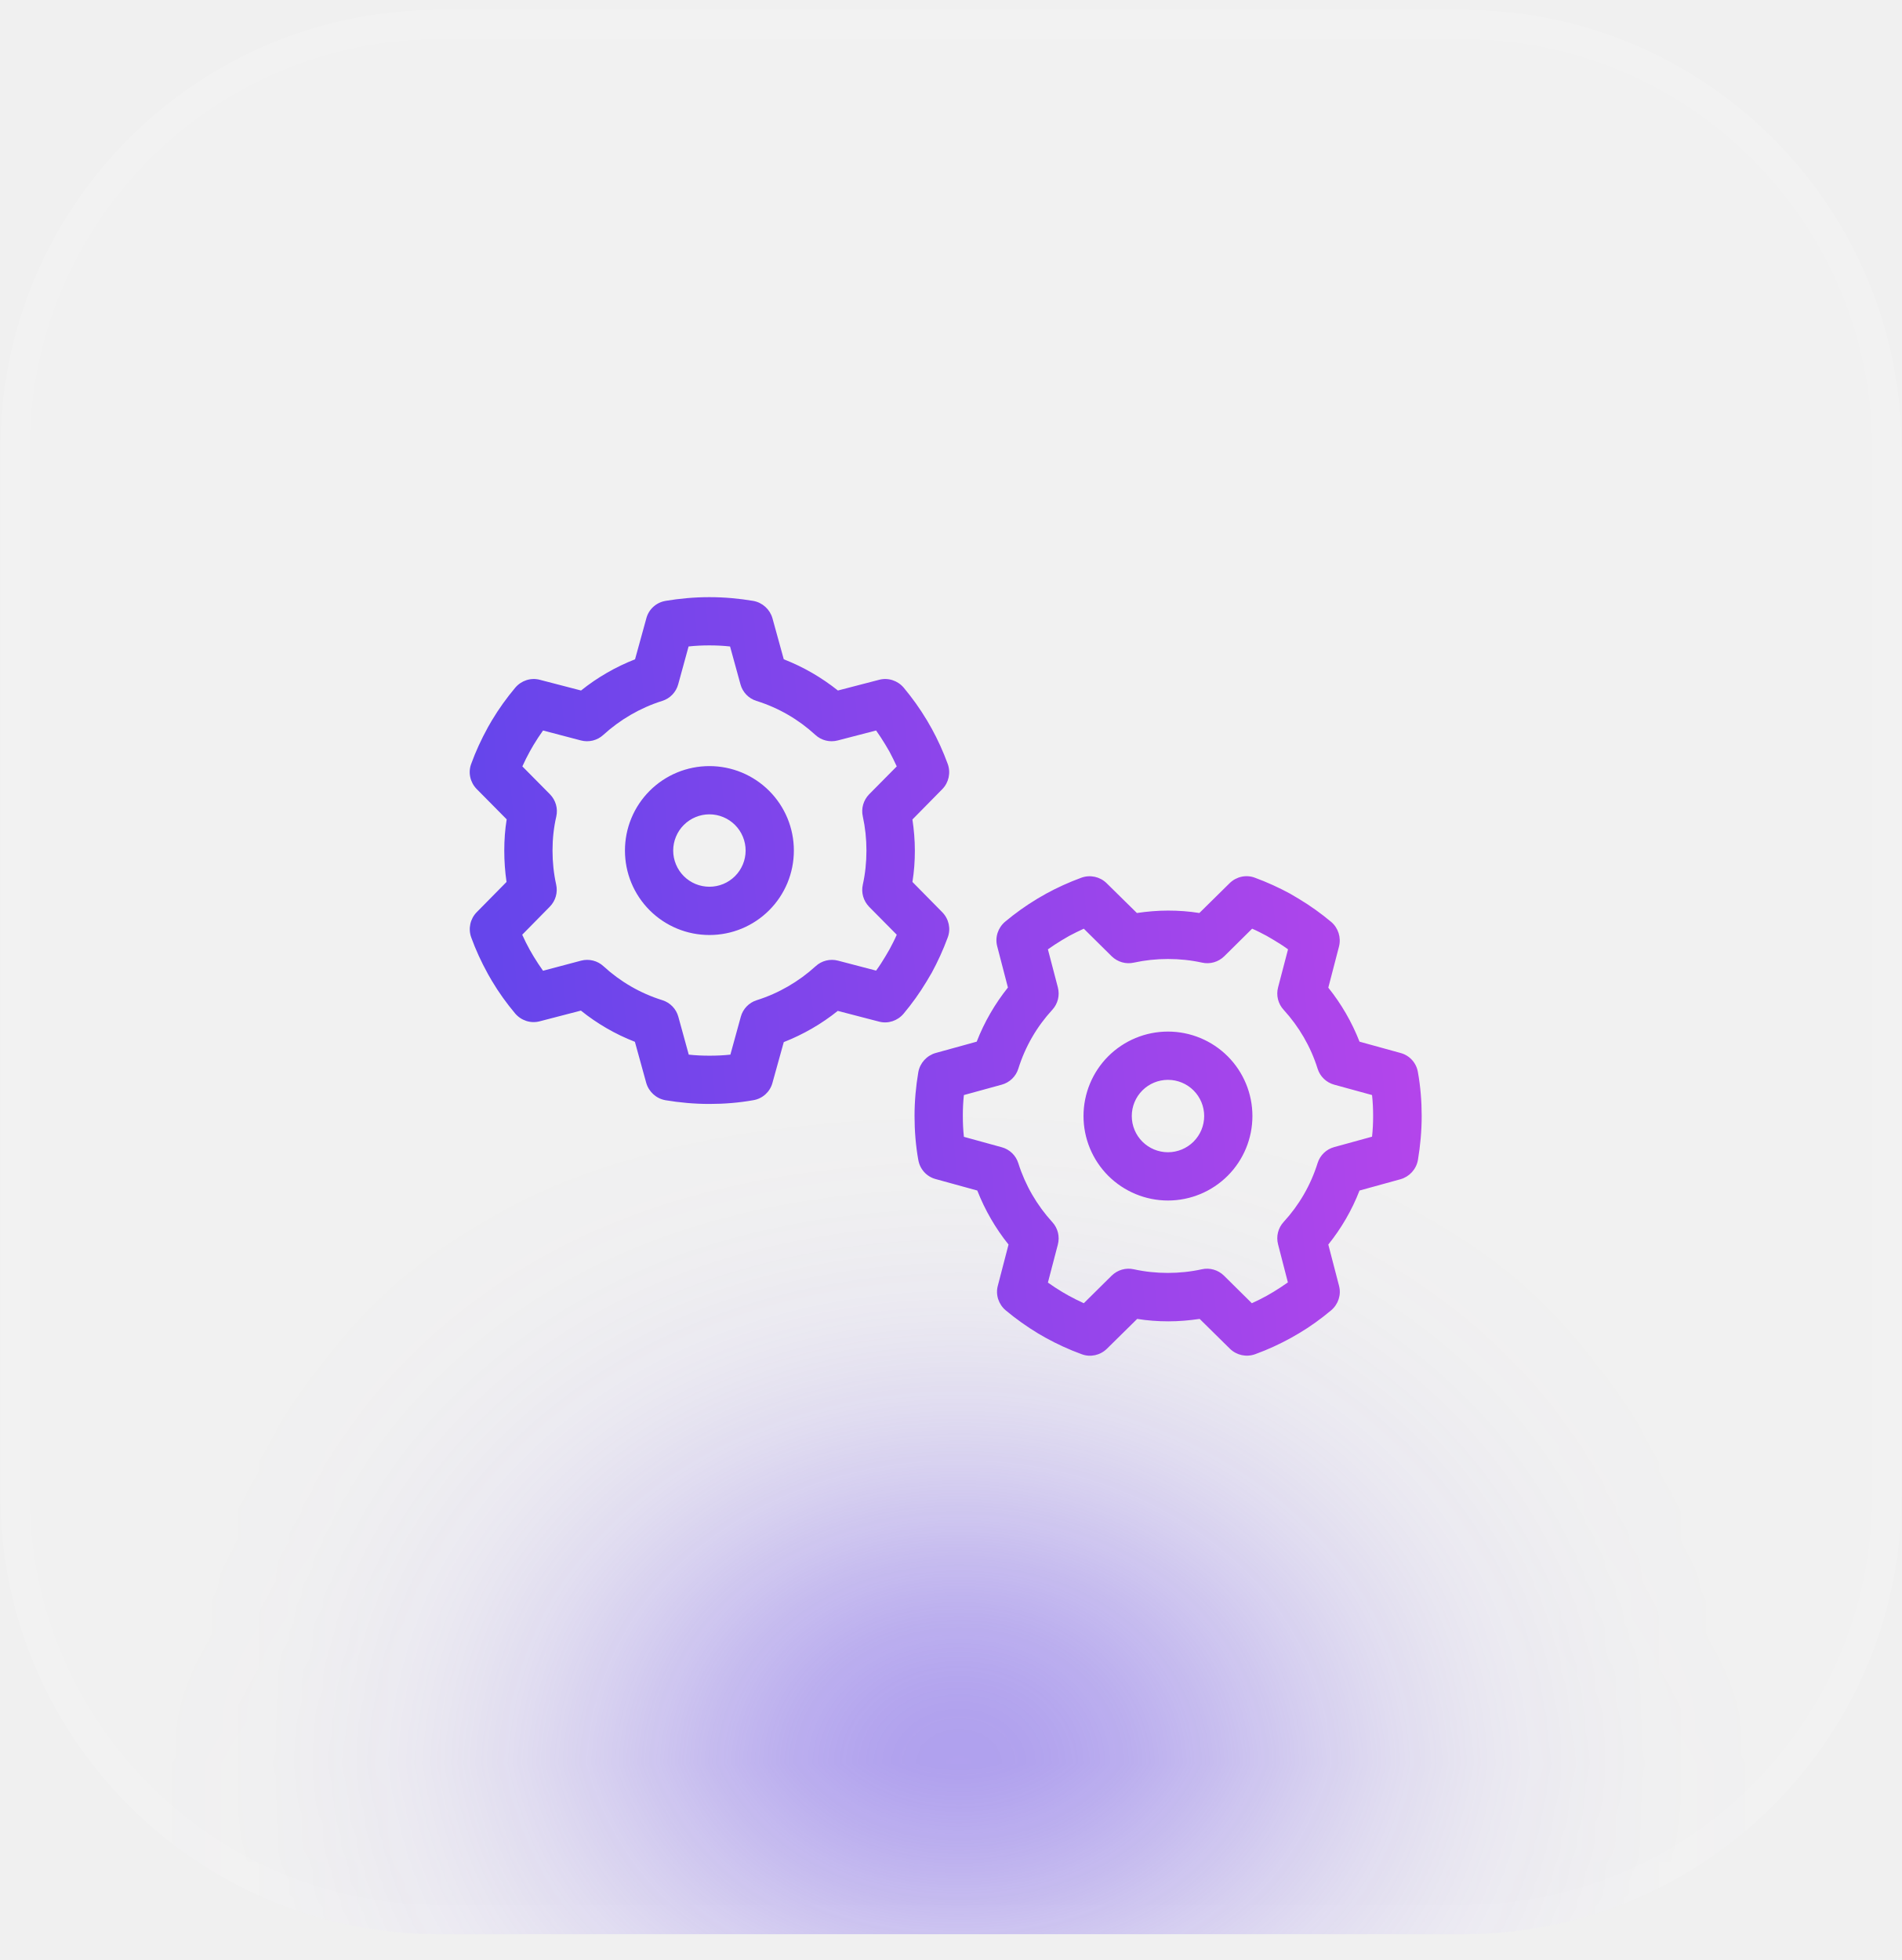
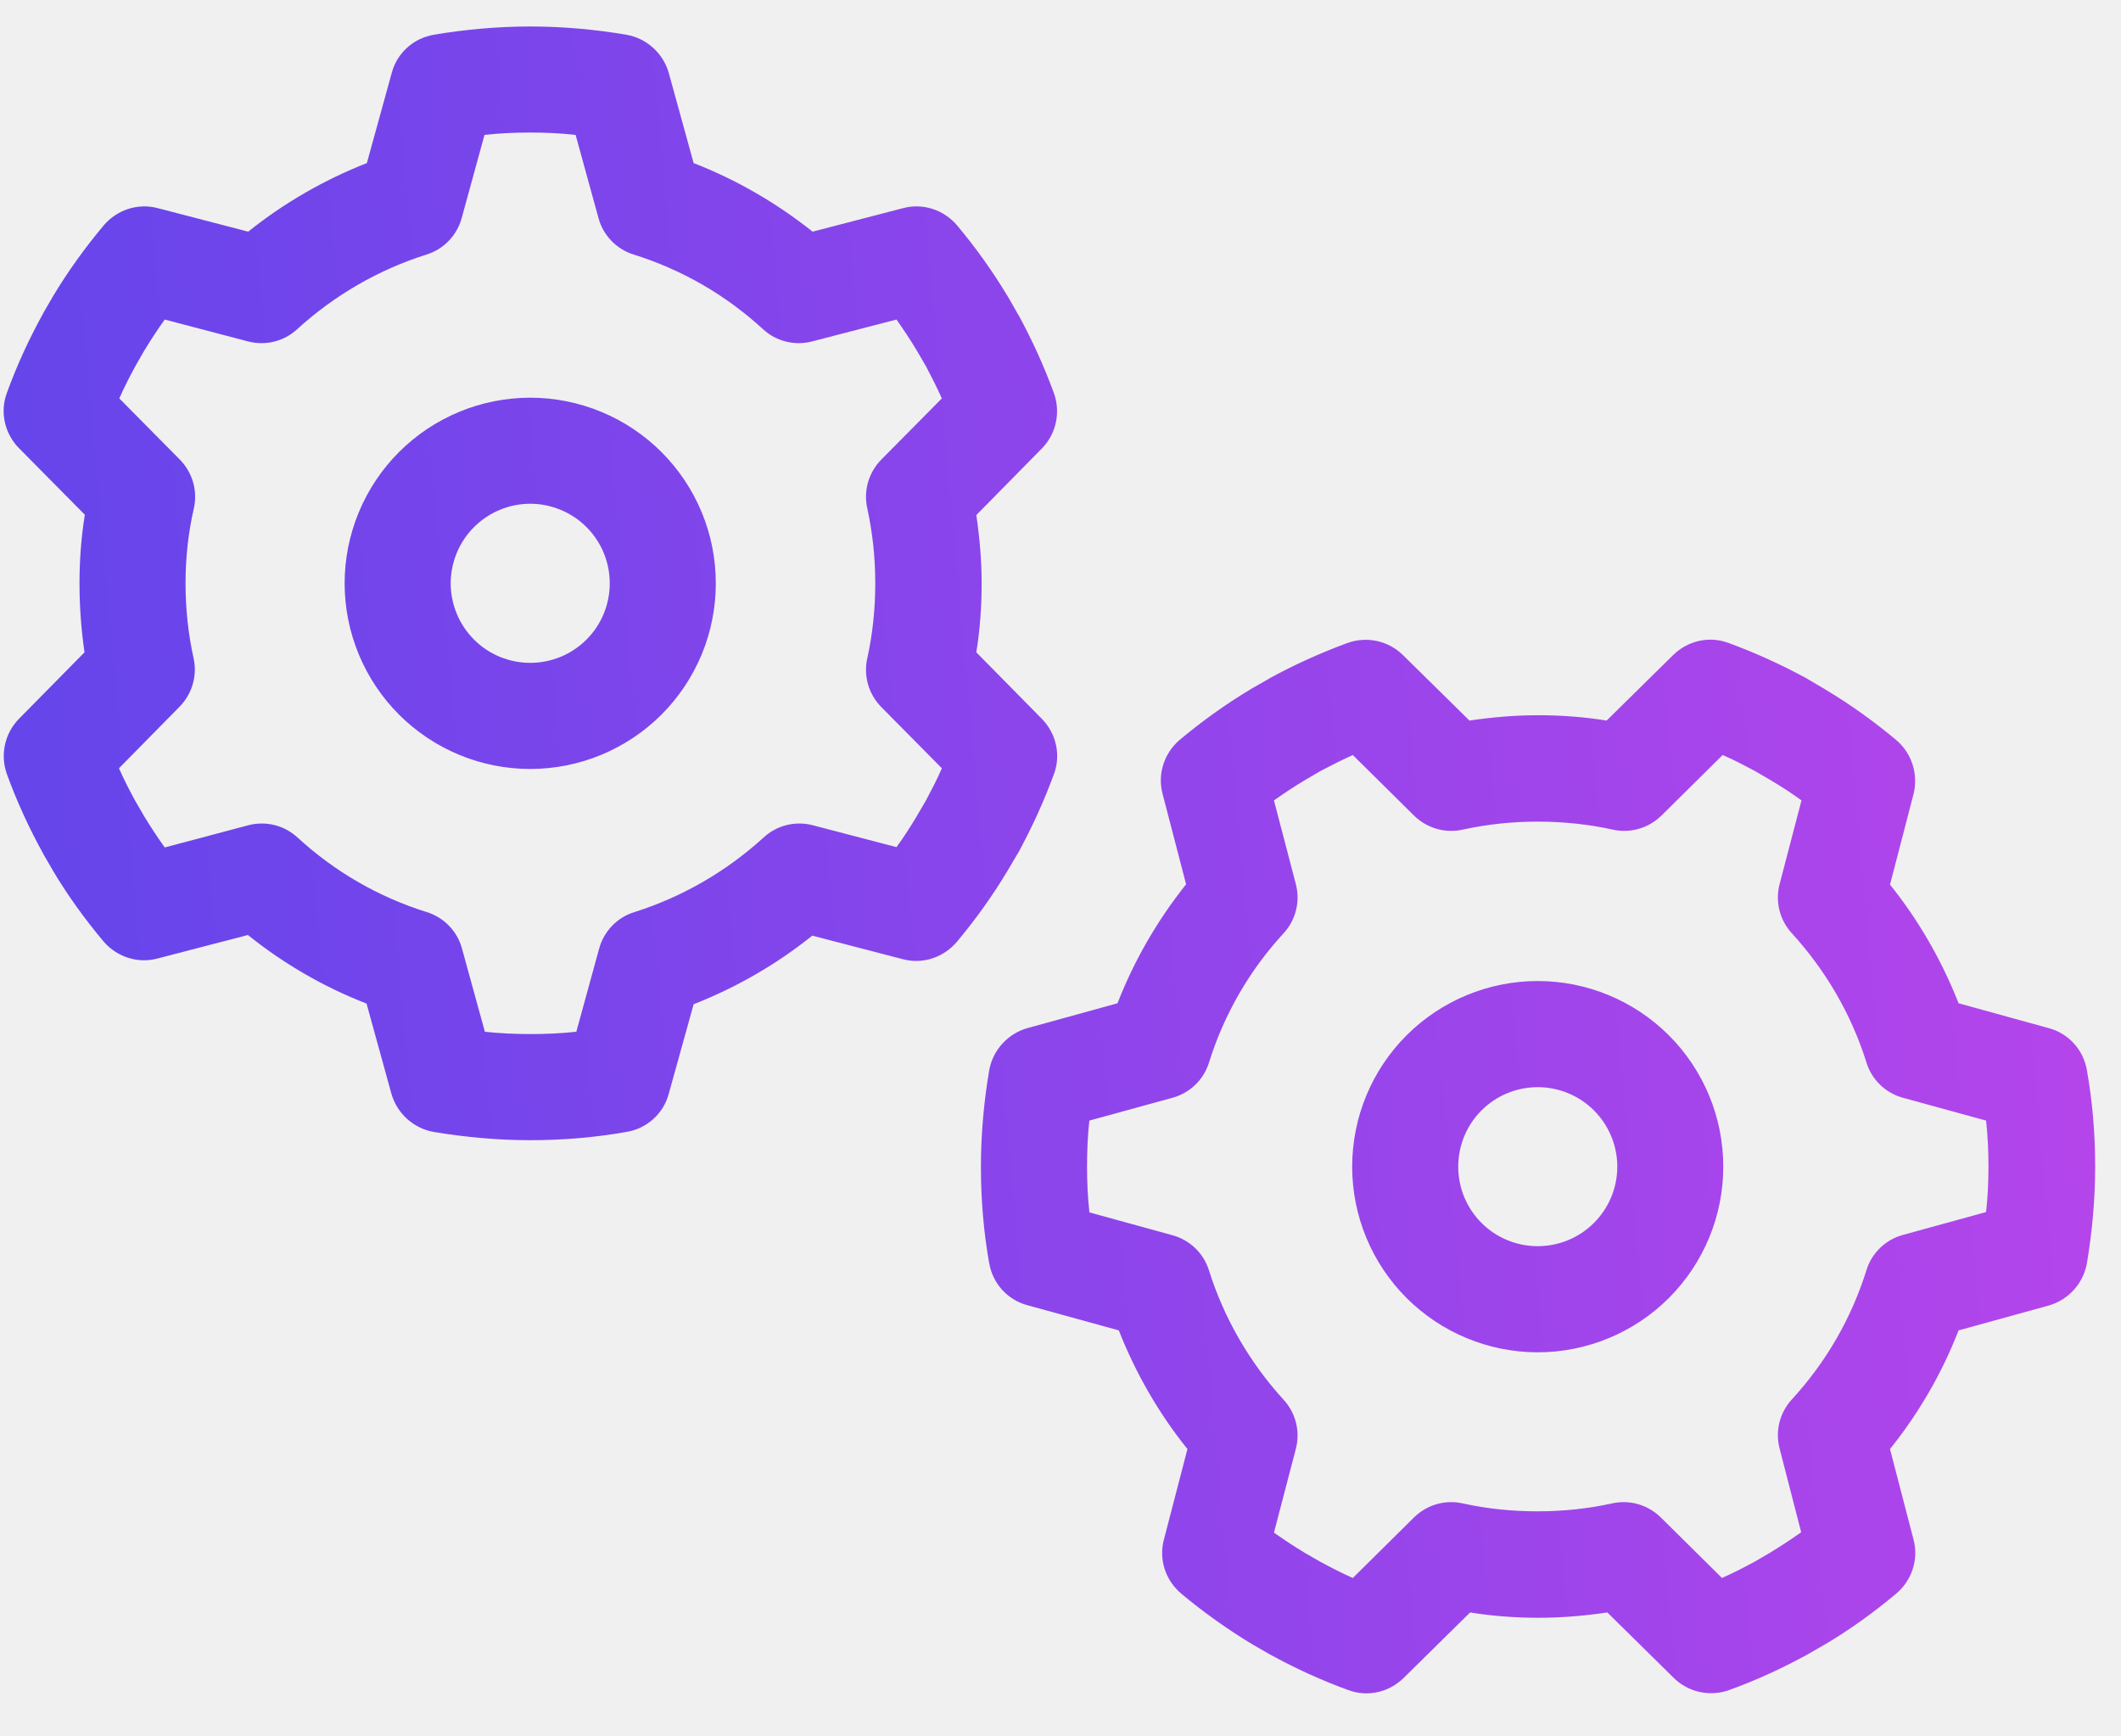
- <svg xmlns="http://www.w3.org/2000/svg" width="65" height="67" viewBox="0 0 65 67" fill="none">
-   <rect x="0.014" y="0.336" width="64.986" height="65.782" rx="15" fill="white" fill-opacity="0.05" />
-   <rect x="0.514" y="0.836" width="63.986" height="64.782" rx="14.5" stroke="white" stroke-opacity="0.1" />
-   <mask id="mask0_2088_333" style="mask-type:alpha" maskUnits="userSpaceOnUse" x="0" y="0" width="65" height="67">
-     <rect x="0.014" y="0.336" width="64.986" height="65.782" rx="15" fill="white" />
-   </mask>
-   <g mask="url(#mask0_2088_333)">
-     <g filter="url(#filter0_f_2088_333)">
-       <circle cx="32.779" cy="65.319" r="11.041" fill="#6645EB" />
-     </g>
-     <path d="M23.538 22.099L23.183 23.393C23.11 23.661 22.904 23.878 22.636 23.96C21.883 24.197 21.198 24.599 20.625 25.12C20.419 25.311 20.13 25.383 19.857 25.311L18.563 24.971C18.449 25.13 18.341 25.295 18.238 25.466L18.114 25.682C18.021 25.852 17.934 26.023 17.856 26.198L18.8 27.152C18.996 27.353 19.078 27.636 19.016 27.91C18.929 28.286 18.887 28.673 18.887 29.075C18.887 29.477 18.929 29.864 19.011 30.235C19.073 30.508 18.991 30.792 18.795 30.993L17.851 31.952C17.928 32.127 18.016 32.298 18.109 32.468L18.238 32.69C18.341 32.86 18.449 33.025 18.563 33.184L19.862 32.839C20.135 32.767 20.424 32.839 20.63 33.03C21.203 33.556 21.883 33.953 22.641 34.19C22.909 34.273 23.116 34.489 23.188 34.757L23.544 36.051C23.776 36.077 24.013 36.087 24.255 36.087C24.497 36.087 24.73 36.077 24.967 36.051L25.323 34.757C25.395 34.489 25.601 34.273 25.869 34.19C26.622 33.953 27.308 33.551 27.88 33.03C28.086 32.839 28.375 32.767 28.648 32.839L29.948 33.179C30.061 33.025 30.164 32.865 30.262 32.7L30.407 32.452C30.494 32.287 30.582 32.122 30.654 31.952L29.71 30.998C29.515 30.797 29.432 30.514 29.494 30.24C29.576 29.869 29.618 29.477 29.618 29.075C29.618 28.673 29.576 28.286 29.494 27.91C29.432 27.636 29.515 27.353 29.71 27.152L30.654 26.198C30.577 26.028 30.494 25.863 30.407 25.698L30.262 25.45C30.164 25.285 30.056 25.125 29.948 24.971L28.638 25.311C28.365 25.383 28.076 25.311 27.87 25.12C27.297 24.594 26.617 24.197 25.859 23.96C25.591 23.878 25.384 23.661 25.312 23.393L24.956 22.099C24.724 22.073 24.487 22.062 24.245 22.062C24.003 22.062 23.77 22.073 23.533 22.099H23.538ZM22.744 20.541C23.234 20.459 23.739 20.413 24.25 20.413C24.761 20.413 25.266 20.459 25.75 20.541C26.065 20.598 26.318 20.83 26.405 21.134L26.792 22.537C27.468 22.8 28.086 23.161 28.643 23.604L30.051 23.238C30.36 23.156 30.685 23.264 30.891 23.506C31.18 23.852 31.443 24.218 31.675 24.605L31.685 24.62L31.835 24.883L31.845 24.898C32.057 25.285 32.242 25.692 32.397 26.115C32.505 26.414 32.433 26.75 32.211 26.976L31.19 28.013C31.242 28.363 31.273 28.719 31.273 29.08C31.273 29.441 31.247 29.797 31.19 30.148L32.211 31.184C32.433 31.411 32.51 31.746 32.397 32.045C32.242 32.468 32.057 32.87 31.845 33.262L31.835 33.277L31.68 33.54L31.67 33.556C31.438 33.943 31.175 34.309 30.886 34.654C30.68 34.896 30.355 35.005 30.046 34.922L28.638 34.556C28.086 34.999 27.462 35.36 26.792 35.623L26.405 37.016C26.323 37.325 26.065 37.557 25.75 37.609C25.261 37.696 24.761 37.737 24.25 37.737C23.739 37.737 23.234 37.691 22.744 37.609C22.43 37.552 22.177 37.32 22.09 37.016L21.703 35.613C21.027 35.35 20.409 34.989 19.857 34.546L18.449 34.912C18.14 34.994 17.815 34.886 17.609 34.644C17.315 34.293 17.047 33.922 16.815 33.53L16.809 33.52L16.675 33.288L16.67 33.277C16.454 32.885 16.263 32.473 16.108 32.045C16 31.746 16.072 31.411 16.294 31.184L17.315 30.148C17.263 29.792 17.238 29.436 17.238 29.075C17.238 28.714 17.263 28.358 17.32 28.008L16.294 26.971C16.072 26.744 15.995 26.409 16.108 26.11C16.263 25.682 16.454 25.27 16.67 24.878L16.675 24.867L16.809 24.635L16.815 24.625C17.052 24.228 17.32 23.857 17.614 23.506C17.82 23.264 18.145 23.156 18.454 23.238L19.862 23.604C20.414 23.161 21.038 22.8 21.708 22.537L22.095 21.134C22.177 20.825 22.435 20.593 22.75 20.541H22.744ZM21.363 29.075C21.363 28.696 21.437 28.32 21.582 27.97C21.727 27.62 21.94 27.301 22.208 27.033C22.476 26.765 22.795 26.552 23.145 26.407C23.495 26.262 23.871 26.188 24.25 26.188C24.629 26.188 25.005 26.262 25.355 26.407C25.705 26.552 26.024 26.765 26.292 27.033C26.56 27.301 26.773 27.62 26.918 27.97C27.063 28.32 27.137 28.696 27.137 29.075C27.137 29.454 27.063 29.83 26.918 30.18C26.773 30.53 26.56 30.849 26.292 31.117C26.024 31.385 25.705 31.598 25.355 31.743C25.005 31.888 24.629 31.962 24.25 31.962C23.871 31.962 23.495 31.888 23.145 31.743C22.795 31.598 22.476 31.385 22.208 31.117C21.94 30.849 21.727 30.53 21.582 30.18C21.437 29.83 21.363 29.454 21.363 29.075ZM24.25 30.312C24.413 30.312 24.573 30.28 24.724 30.218C24.874 30.156 25.01 30.065 25.125 29.95C25.24 29.835 25.331 29.699 25.393 29.549C25.456 29.398 25.488 29.238 25.488 29.075C25.488 28.913 25.456 28.752 25.393 28.601C25.331 28.451 25.24 28.315 25.125 28.2C25.01 28.085 24.874 27.994 24.724 27.932C24.573 27.869 24.413 27.837 24.25 27.837C24.087 27.837 23.927 27.869 23.776 27.932C23.626 27.994 23.49 28.085 23.375 28.2C23.26 28.315 23.169 28.451 23.107 28.601C23.044 28.752 23.012 28.913 23.012 29.075C23.012 29.238 23.044 29.398 23.107 29.549C23.169 29.699 23.26 29.835 23.375 29.95C23.49 30.065 23.626 30.156 23.776 30.218C23.927 30.28 24.087 30.312 24.25 30.312ZM32.949 38.861L34.243 39.217C34.511 39.289 34.727 39.496 34.81 39.764C35.047 40.517 35.449 41.203 35.97 41.775C36.161 41.981 36.233 42.27 36.161 42.543L35.821 43.843C35.98 43.956 36.145 44.064 36.316 44.167L36.532 44.291C36.702 44.384 36.873 44.471 37.048 44.549L38.002 43.605C38.203 43.409 38.486 43.327 38.76 43.389C39.131 43.471 39.523 43.513 39.92 43.513C40.317 43.513 40.709 43.471 41.08 43.389C41.353 43.327 41.637 43.409 41.838 43.605L42.792 44.549C42.967 44.471 43.137 44.384 43.307 44.291L43.529 44.162C43.699 44.059 43.864 43.951 44.024 43.837L43.689 42.538C43.617 42.265 43.689 41.976 43.88 41.77C44.406 41.197 44.803 40.517 45.04 39.759C45.123 39.491 45.339 39.284 45.607 39.212L46.901 38.856C46.927 38.624 46.938 38.387 46.938 38.145C46.938 37.903 46.927 37.67 46.901 37.433L45.607 37.078C45.339 37.005 45.123 36.799 45.04 36.531C44.803 35.773 44.401 35.092 43.88 34.52C43.689 34.314 43.617 34.025 43.689 33.752L44.029 32.452C43.875 32.339 43.715 32.236 43.55 32.138L43.302 31.993C43.137 31.906 42.972 31.818 42.802 31.746L41.848 32.69C41.647 32.885 41.364 32.968 41.09 32.906C40.719 32.824 40.327 32.782 39.925 32.782C39.523 32.782 39.136 32.824 38.76 32.906C38.486 32.968 38.203 32.885 38.002 32.69L37.048 31.746C36.878 31.823 36.713 31.906 36.548 31.993L36.3 32.138C36.135 32.236 35.975 32.344 35.821 32.452L36.161 33.752C36.233 34.025 36.161 34.314 35.97 34.52C35.444 35.092 35.047 35.773 34.81 36.531C34.727 36.799 34.511 37.005 34.243 37.078L32.949 37.433C32.923 37.665 32.913 37.903 32.913 38.145C32.913 38.387 32.923 38.619 32.949 38.856V38.861ZM31.391 39.656C31.304 39.166 31.262 38.666 31.262 38.15C31.262 37.634 31.309 37.134 31.391 36.65C31.448 36.335 31.68 36.082 31.984 35.995L33.387 35.608C33.65 34.932 34.011 34.314 34.454 33.757L34.088 32.349C34.006 32.04 34.114 31.715 34.356 31.509C34.702 31.22 35.068 30.957 35.455 30.725L35.47 30.715L35.733 30.565L35.748 30.555C36.135 30.343 36.542 30.158 36.965 30.003C37.264 29.895 37.599 29.967 37.826 30.189L38.863 31.21C39.213 31.158 39.569 31.127 39.93 31.127C40.291 31.127 40.647 31.153 40.998 31.21L42.034 30.189C42.261 29.967 42.596 29.89 42.895 30.003C43.318 30.158 43.72 30.343 44.112 30.555L44.127 30.565L44.39 30.72L44.406 30.73C44.792 30.962 45.159 31.225 45.504 31.514C45.746 31.72 45.849 32.045 45.772 32.354L45.406 33.762C45.849 34.314 46.211 34.938 46.473 35.608L47.876 35.995C48.185 36.077 48.417 36.335 48.469 36.65C48.557 37.139 48.598 37.639 48.598 38.15C48.598 38.66 48.551 39.166 48.469 39.656C48.412 39.97 48.18 40.223 47.876 40.31L46.473 40.697C46.211 41.373 45.849 41.991 45.406 42.543L45.772 43.951C45.855 44.26 45.746 44.585 45.504 44.791C45.153 45.085 44.782 45.353 44.39 45.585L44.38 45.59L44.148 45.724L44.138 45.73C43.746 45.946 43.333 46.137 42.905 46.292C42.606 46.4 42.271 46.328 42.044 46.106L41.008 45.085C40.657 45.137 40.301 45.168 39.941 45.168C39.58 45.168 39.224 45.142 38.873 45.085L37.837 46.106C37.61 46.328 37.275 46.405 36.976 46.292C36.548 46.137 36.135 45.946 35.743 45.73L35.733 45.724L35.501 45.59L35.491 45.585C35.099 45.348 34.722 45.08 34.377 44.791C34.135 44.585 34.026 44.26 34.109 43.951L34.475 42.543C34.031 41.991 33.67 41.367 33.407 40.697L31.984 40.305C31.675 40.223 31.443 39.965 31.391 39.65V39.656ZM39.925 41.038C39.159 41.038 38.425 40.733 37.883 40.192C37.342 39.65 37.038 38.916 37.038 38.15C37.038 37.384 37.342 36.65 37.883 36.108C38.425 35.567 39.159 35.263 39.925 35.263C40.691 35.263 41.425 35.567 41.967 36.108C42.508 36.65 42.812 37.384 42.812 38.15C42.812 38.916 42.508 39.65 41.967 40.192C41.425 40.733 40.691 41.038 39.925 41.038ZM41.163 38.15C41.163 37.822 41.032 37.507 40.8 37.275C40.568 37.043 40.253 36.913 39.925 36.913C39.597 36.913 39.282 37.043 39.05 37.275C38.818 37.507 38.688 37.822 38.688 38.15C38.688 38.478 38.818 38.793 39.05 39.025C39.282 39.257 39.597 39.388 39.925 39.388C40.253 39.388 40.568 39.257 40.8 39.025C41.032 38.793 41.163 38.478 41.163 38.15Z" fill="url(#paint0_linear_2088_333)" />
-   </g>
+ <svg xmlns="http://www.w3.org/2000/svg" width="33" height="27" viewBox="0 0 33 27" fill="none">
+   <path d="M7.538 2.099L7.183 3.393C7.11 3.661 6.904 3.877 6.636 3.96C5.883 4.197 5.197 4.599 4.625 5.12C4.419 5.311 4.13 5.383 3.857 5.311L2.563 4.971C2.449 5.13 2.341 5.295 2.238 5.466L2.114 5.682C2.021 5.852 1.934 6.022 1.856 6.198L2.8 7.152C2.996 7.353 3.078 7.636 3.016 7.91C2.929 8.286 2.887 8.673 2.887 9.075C2.887 9.477 2.929 9.864 3.011 10.235C3.073 10.508 2.991 10.792 2.795 10.993L1.851 11.952C1.928 12.127 2.016 12.298 2.109 12.468L2.238 12.69C2.341 12.86 2.449 13.025 2.563 13.184L3.862 12.839C4.135 12.767 4.424 12.839 4.63 13.03C5.203 13.556 5.883 13.953 6.641 14.19C6.909 14.273 7.116 14.489 7.188 14.757L7.544 16.051C7.776 16.077 8.013 16.087 8.255 16.087C8.497 16.087 8.73 16.077 8.967 16.051L9.322 14.757C9.395 14.489 9.601 14.273 9.869 14.19C10.622 13.953 11.308 13.551 11.88 13.03C12.086 12.839 12.375 12.767 12.648 12.839L13.948 13.179C14.061 13.025 14.164 12.865 14.262 12.7L14.407 12.452C14.494 12.287 14.582 12.122 14.654 11.952L13.71 10.998C13.514 10.797 13.432 10.514 13.494 10.24C13.576 9.869 13.618 9.477 13.618 9.075C13.618 8.673 13.576 8.286 13.494 7.91C13.432 7.636 13.514 7.353 13.71 7.152L14.654 6.198C14.577 6.028 14.494 5.863 14.407 5.698L14.262 5.45C14.164 5.285 14.056 5.125 13.948 4.971L12.638 5.311C12.365 5.383 12.076 5.311 11.87 5.12C11.297 4.594 10.617 4.197 9.859 3.96C9.591 3.877 9.384 3.661 9.312 3.393L8.956 2.099C8.724 2.073 8.487 2.062 8.245 2.062C8.002 2.062 7.77 2.073 7.533 2.099H7.538ZM6.744 0.541C7.234 0.459 7.74 0.412 8.25 0.412C8.76 0.412 9.266 0.459 9.75 0.541C10.065 0.598 10.318 0.83 10.405 1.134L10.792 2.537C11.467 2.8 12.086 3.161 12.643 3.604L14.051 3.238C14.36 3.156 14.685 3.264 14.891 3.506C15.18 3.852 15.443 4.218 15.675 4.605L15.685 4.62L15.835 4.883L15.845 4.898C16.057 5.285 16.242 5.692 16.397 6.115C16.505 6.414 16.433 6.75 16.211 6.976L15.19 8.013C15.242 8.363 15.273 8.719 15.273 9.08C15.273 9.441 15.247 9.797 15.19 10.148L16.211 11.184C16.433 11.411 16.51 11.746 16.397 12.045C16.242 12.468 16.057 12.87 15.845 13.262L15.835 13.277L15.68 13.54L15.67 13.556C15.438 13.943 15.175 14.309 14.886 14.654C14.68 14.896 14.355 15.005 14.046 14.922L12.638 14.556C12.086 14.999 11.462 15.36 10.792 15.623L10.405 17.016C10.323 17.325 10.065 17.557 9.75 17.609C9.261 17.696 8.76 17.738 8.25 17.738C7.74 17.738 7.234 17.691 6.744 17.609C6.43 17.552 6.177 17.32 6.09 17.016L5.703 15.613C5.027 15.35 4.409 14.989 3.857 14.546L2.449 14.912C2.14 14.994 1.815 14.886 1.609 14.644C1.315 14.293 1.047 13.922 0.815 13.53L0.81 13.52L0.675 13.288L0.67 13.277C0.454 12.885 0.263 12.473 0.108 12.045C-6.98492e-06 11.746 0.072 11.411 0.294 11.184L1.315 10.148C1.263 9.792 1.237 9.436 1.237 9.075C1.237 8.714 1.263 8.358 1.32 8.008L0.294 6.971C0.072 6.744 -0.005 6.409 0.108 6.11C0.263 5.682 0.454 5.27 0.67 4.878L0.675 4.867L0.81 4.635L0.815 4.625C1.052 4.228 1.32 3.857 1.614 3.506C1.82 3.264 2.145 3.156 2.454 3.238L3.862 3.604C4.414 3.161 5.038 2.8 5.708 2.537L6.095 1.134C6.177 0.825 6.435 0.593 6.75 0.541H6.744ZM5.362 9.075C5.362 8.696 5.437 8.32 5.582 7.97C5.727 7.62 5.94 7.301 6.208 7.033C6.476 6.765 6.795 6.552 7.145 6.407C7.495 6.262 7.871 6.187 8.25 6.187C8.629 6.187 9.005 6.262 9.355 6.407C9.705 6.552 10.024 6.765 10.292 7.033C10.56 7.301 10.773 7.62 10.918 7.97C11.063 8.32 11.137 8.696 11.137 9.075C11.137 9.454 11.063 9.83 10.918 10.18C10.773 10.53 10.56 10.849 10.292 11.117C10.024 11.385 9.705 11.598 9.355 11.743C9.005 11.888 8.629 11.963 8.25 11.963C7.871 11.963 7.495 11.888 7.145 11.743C6.795 11.598 6.476 11.385 6.208 11.117C5.94 10.849 5.727 10.53 5.582 10.18C5.437 9.83 5.362 9.454 5.362 9.075ZM8.25 10.312C8.412 10.312 8.573 10.28 8.724 10.218C8.874 10.156 9.01 10.065 9.125 9.95C9.24 9.835 9.331 9.699 9.393 9.549C9.455 9.398 9.487 9.237 9.487 9.075C9.487 8.912 9.455 8.752 9.393 8.601C9.331 8.451 9.24 8.315 9.125 8.2C9.01 8.085 8.874 7.994 8.724 7.932C8.573 7.869 8.412 7.837 8.25 7.837C8.087 7.837 7.927 7.869 7.776 7.932C7.626 7.994 7.49 8.085 7.375 8.2C7.26 8.315 7.169 8.451 7.107 8.601C7.045 8.752 7.012 8.912 7.012 9.075C7.012 9.237 7.045 9.398 7.107 9.549C7.169 9.699 7.26 9.835 7.375 9.95C7.49 10.065 7.626 10.156 7.776 10.218C7.927 10.28 8.087 10.312 8.25 10.312ZM16.949 18.861L18.243 19.217C18.511 19.29 18.727 19.496 18.81 19.764C19.047 20.517 19.449 21.203 19.97 21.775C20.161 21.981 20.233 22.27 20.161 22.543L19.821 23.843C19.98 23.956 20.145 24.064 20.316 24.167L20.532 24.291C20.702 24.384 20.872 24.471 21.048 24.549L22.002 23.605C22.203 23.409 22.486 23.327 22.76 23.389C23.131 23.471 23.523 23.512 23.92 23.512C24.317 23.512 24.709 23.471 25.08 23.389C25.353 23.327 25.637 23.409 25.838 23.605L26.792 24.549C26.967 24.471 27.137 24.384 27.308 24.291L27.529 24.162C27.699 24.059 27.864 23.951 28.024 23.837L27.689 22.538C27.617 22.265 27.689 21.976 27.88 21.77C28.406 21.197 28.803 20.517 29.04 19.759C29.122 19.491 29.339 19.284 29.607 19.212L30.901 18.856C30.927 18.624 30.938 18.387 30.938 18.145C30.938 17.902 30.927 17.67 30.901 17.433L29.607 17.078C29.339 17.005 29.122 16.799 29.04 16.531C28.803 15.773 28.401 15.092 27.88 14.52C27.689 14.314 27.617 14.025 27.689 13.752L28.029 12.452C27.875 12.339 27.715 12.236 27.55 12.138L27.302 11.993C27.137 11.906 26.972 11.818 26.802 11.746L25.848 12.69C25.647 12.885 25.364 12.968 25.09 12.906C24.719 12.824 24.327 12.782 23.925 12.782C23.523 12.782 23.136 12.824 22.76 12.906C22.486 12.968 22.203 12.885 22.002 12.69L21.048 11.746C20.878 11.823 20.713 11.906 20.548 11.993L20.3 12.138C20.135 12.236 19.975 12.344 19.821 12.452L20.161 13.752C20.233 14.025 20.161 14.314 19.97 14.52C19.444 15.092 19.047 15.773 18.81 16.531C18.727 16.799 18.511 17.005 18.243 17.078L16.949 17.433C16.923 17.665 16.913 17.902 16.913 18.145C16.913 18.387 16.923 18.619 16.949 18.856V18.861ZM15.391 19.656C15.304 19.166 15.262 18.666 15.262 18.15C15.262 17.634 15.309 17.134 15.391 16.649C15.448 16.335 15.68 16.082 15.984 15.995L17.387 15.608C17.65 14.932 18.011 14.314 18.454 13.757L18.088 12.349C18.006 12.04 18.114 11.715 18.356 11.509C18.702 11.22 19.068 10.957 19.454 10.725L19.47 10.715L19.733 10.565L19.748 10.555C20.135 10.343 20.543 10.158 20.965 10.003C21.264 9.895 21.599 9.967 21.826 10.189L22.863 11.21C23.213 11.158 23.569 11.127 23.93 11.127C24.291 11.127 24.647 11.153 24.997 11.21L26.034 10.189C26.261 9.967 26.596 9.89 26.895 10.003C27.318 10.158 27.72 10.343 28.112 10.555L28.127 10.565L28.39 10.72L28.406 10.73C28.793 10.962 29.159 11.225 29.504 11.514C29.746 11.72 29.849 12.045 29.772 12.354L29.406 13.762C29.849 14.314 30.21 14.938 30.473 15.608L31.876 15.995C32.185 16.077 32.417 16.335 32.469 16.649C32.557 17.139 32.598 17.64 32.598 18.15C32.598 18.66 32.551 19.166 32.469 19.656C32.412 19.97 32.18 20.223 31.876 20.31L30.473 20.697C30.21 21.373 29.849 21.991 29.406 22.543L29.772 23.951C29.855 24.26 29.746 24.585 29.504 24.791C29.153 25.085 28.782 25.353 28.39 25.585L28.38 25.59L28.148 25.724L28.138 25.73C27.746 25.946 27.333 26.137 26.905 26.292C26.606 26.4 26.271 26.328 26.044 26.106L25.008 25.085C24.657 25.137 24.301 25.168 23.941 25.168C23.579 25.168 23.224 25.142 22.873 25.085L21.837 26.106C21.61 26.328 21.275 26.405 20.976 26.292C20.548 26.137 20.135 25.946 19.743 25.73L19.733 25.724L19.501 25.59L19.491 25.585C19.099 25.348 18.722 25.08 18.377 24.791C18.134 24.585 18.026 24.26 18.109 23.951L18.475 22.543C18.031 21.991 17.671 21.367 17.407 20.697L15.984 20.305C15.675 20.223 15.443 19.965 15.391 19.65V19.656ZM23.925 21.038C23.159 21.038 22.425 20.733 21.883 20.192C21.342 19.65 21.038 18.916 21.038 18.15C21.038 17.384 21.342 16.65 21.883 16.108C22.425 15.567 23.159 15.262 23.925 15.262C24.691 15.262 25.425 15.567 25.967 16.108C26.508 16.65 26.812 17.384 26.812 18.15C26.812 18.916 26.508 19.65 25.967 20.192C25.425 20.733 24.691 21.038 23.925 21.038ZM25.163 18.15C25.163 17.822 25.032 17.507 24.8 17.275C24.568 17.043 24.253 16.913 23.925 16.913C23.597 16.913 23.282 17.043 23.05 17.275C22.818 17.507 22.688 17.822 22.688 18.15C22.688 18.478 22.818 18.793 23.05 19.025C23.282 19.257 23.597 19.387 23.925 19.387C24.253 19.387 24.568 19.257 24.8 19.025C25.032 18.793 25.163 18.478 25.163 18.15Z" fill="url(#paint0_linear_2659_105)" />
  <defs>
-     <filter id="filter0_f_2088_333" x="-6.762" y="25.778" width="79.082" height="79.082" filterUnits="userSpaceOnUse" color-interpolation-filters="sRGB">
-       <feFlood flood-opacity="0" result="BackgroundImageFix" />
-       <feBlend mode="normal" in="SourceGraphic" in2="BackgroundImageFix" result="shape" />
-       <feGaussianBlur stdDeviation="14.25" result="effect1_foregroundBlur_2088_333" />
-     </filter>
-     <linearGradient id="paint0_linear_2088_333" x1="17.519" y1="38.728" x2="61.349" y2="34.796" gradientUnits="userSpaceOnUse">
+     <linearGradient id="paint0_linear_2659_105" x1="1.519" y1="18.728" x2="45.349" y2="14.796" gradientUnits="userSpaceOnUse">
      <stop stop-color="#6645EB" />
      <stop offset="1" stop-color="#D445EB" />
    </linearGradient>
  </defs>
</svg>
